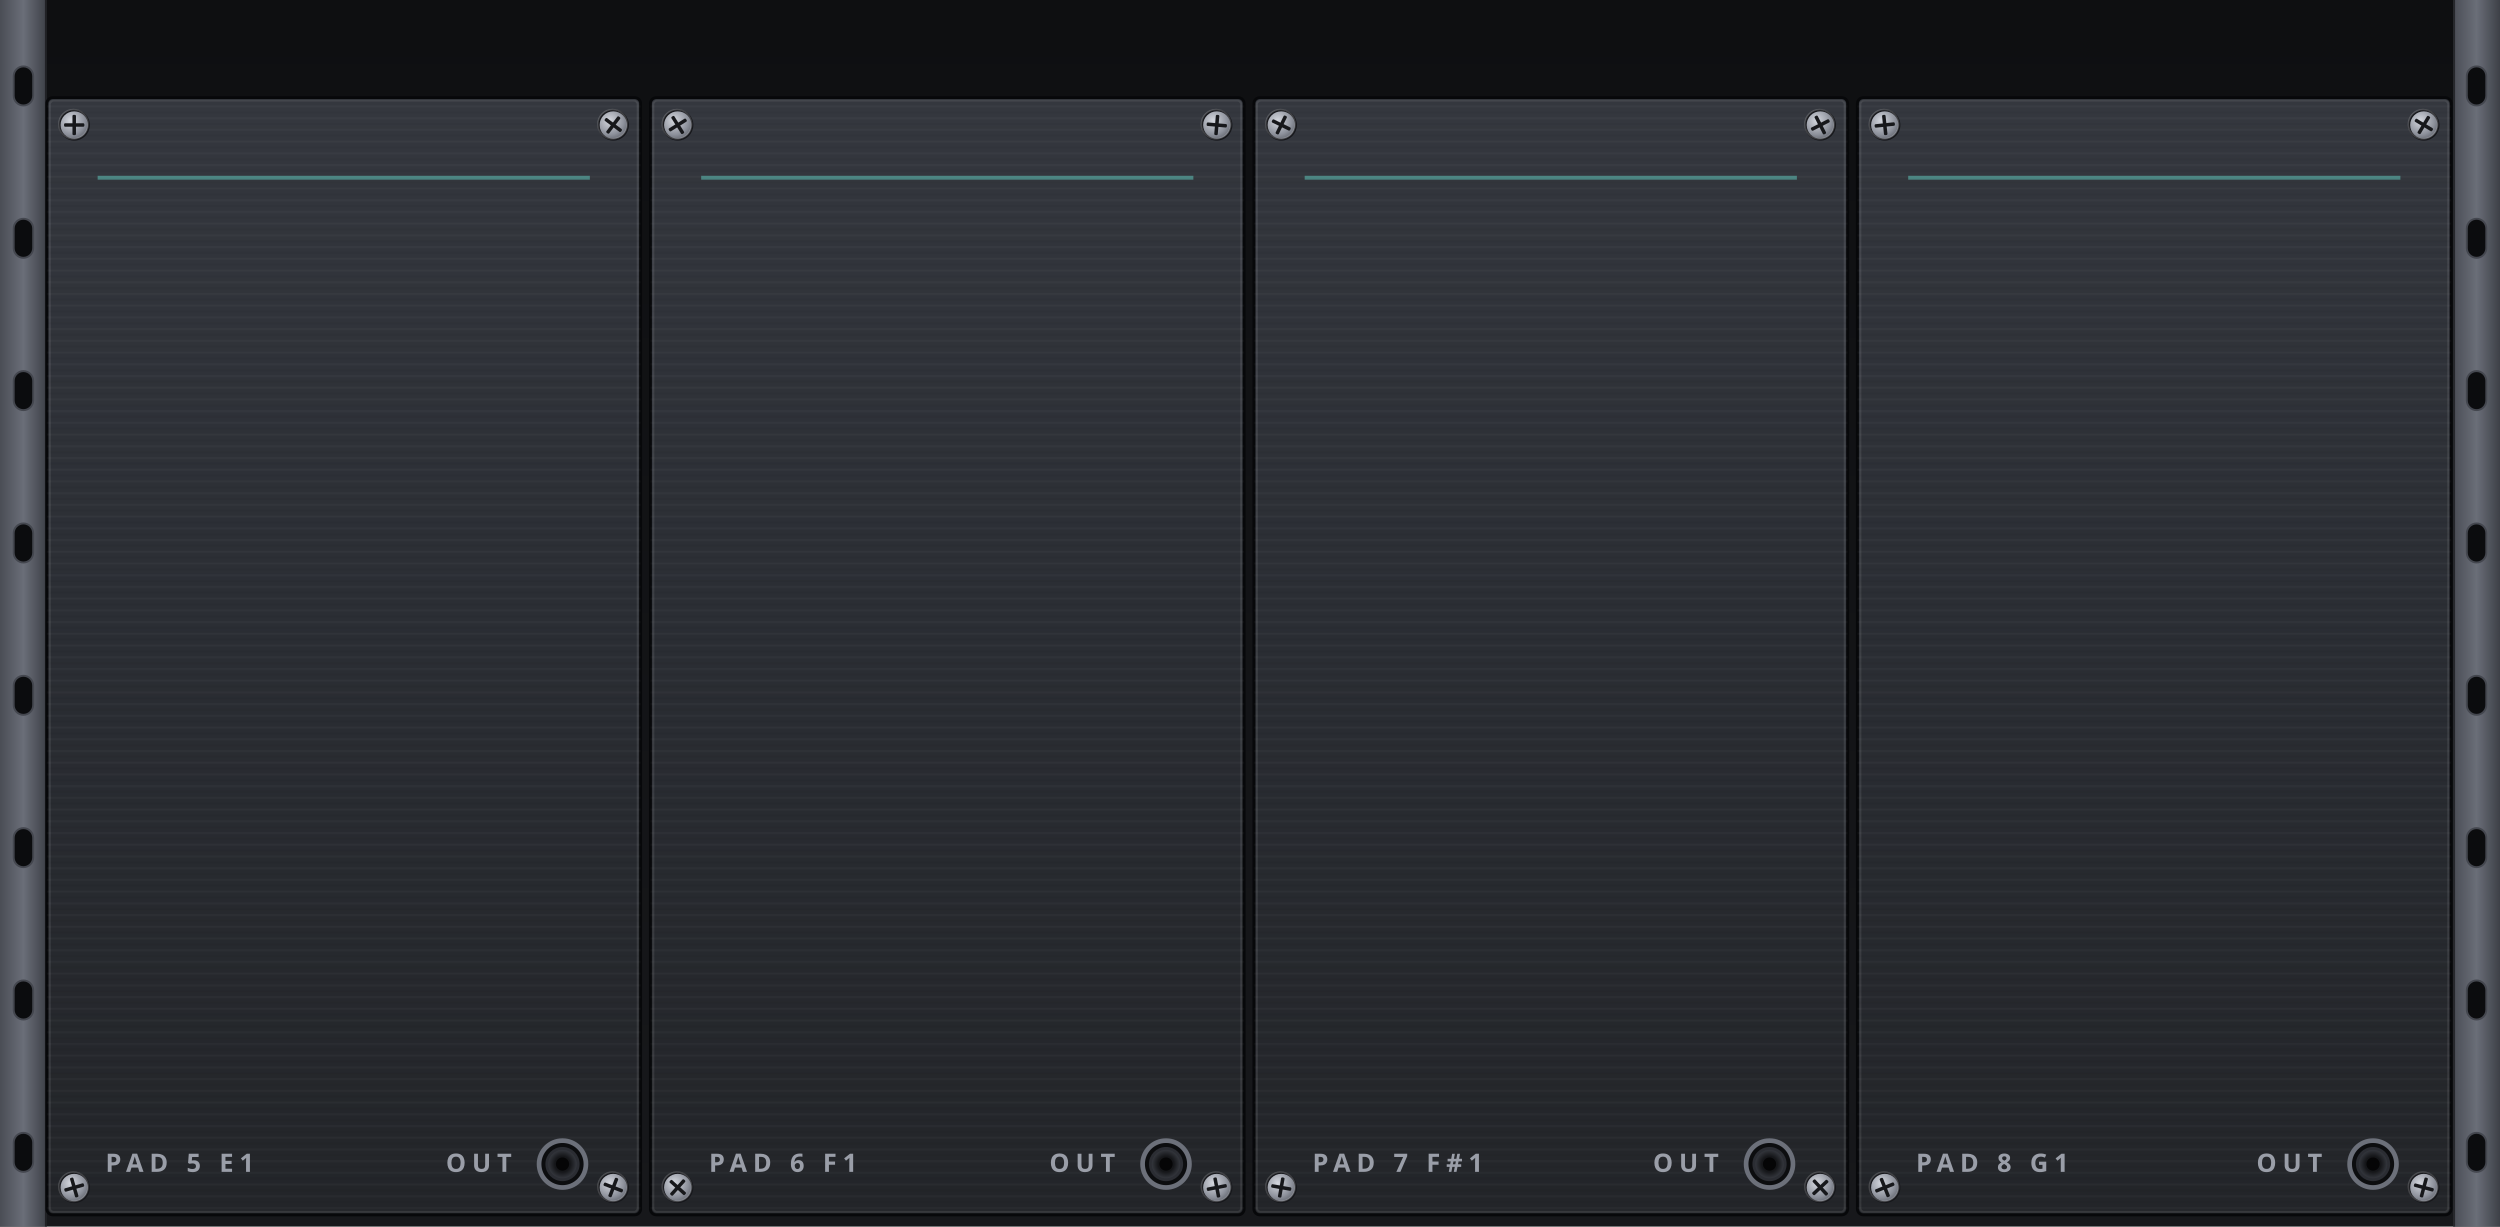
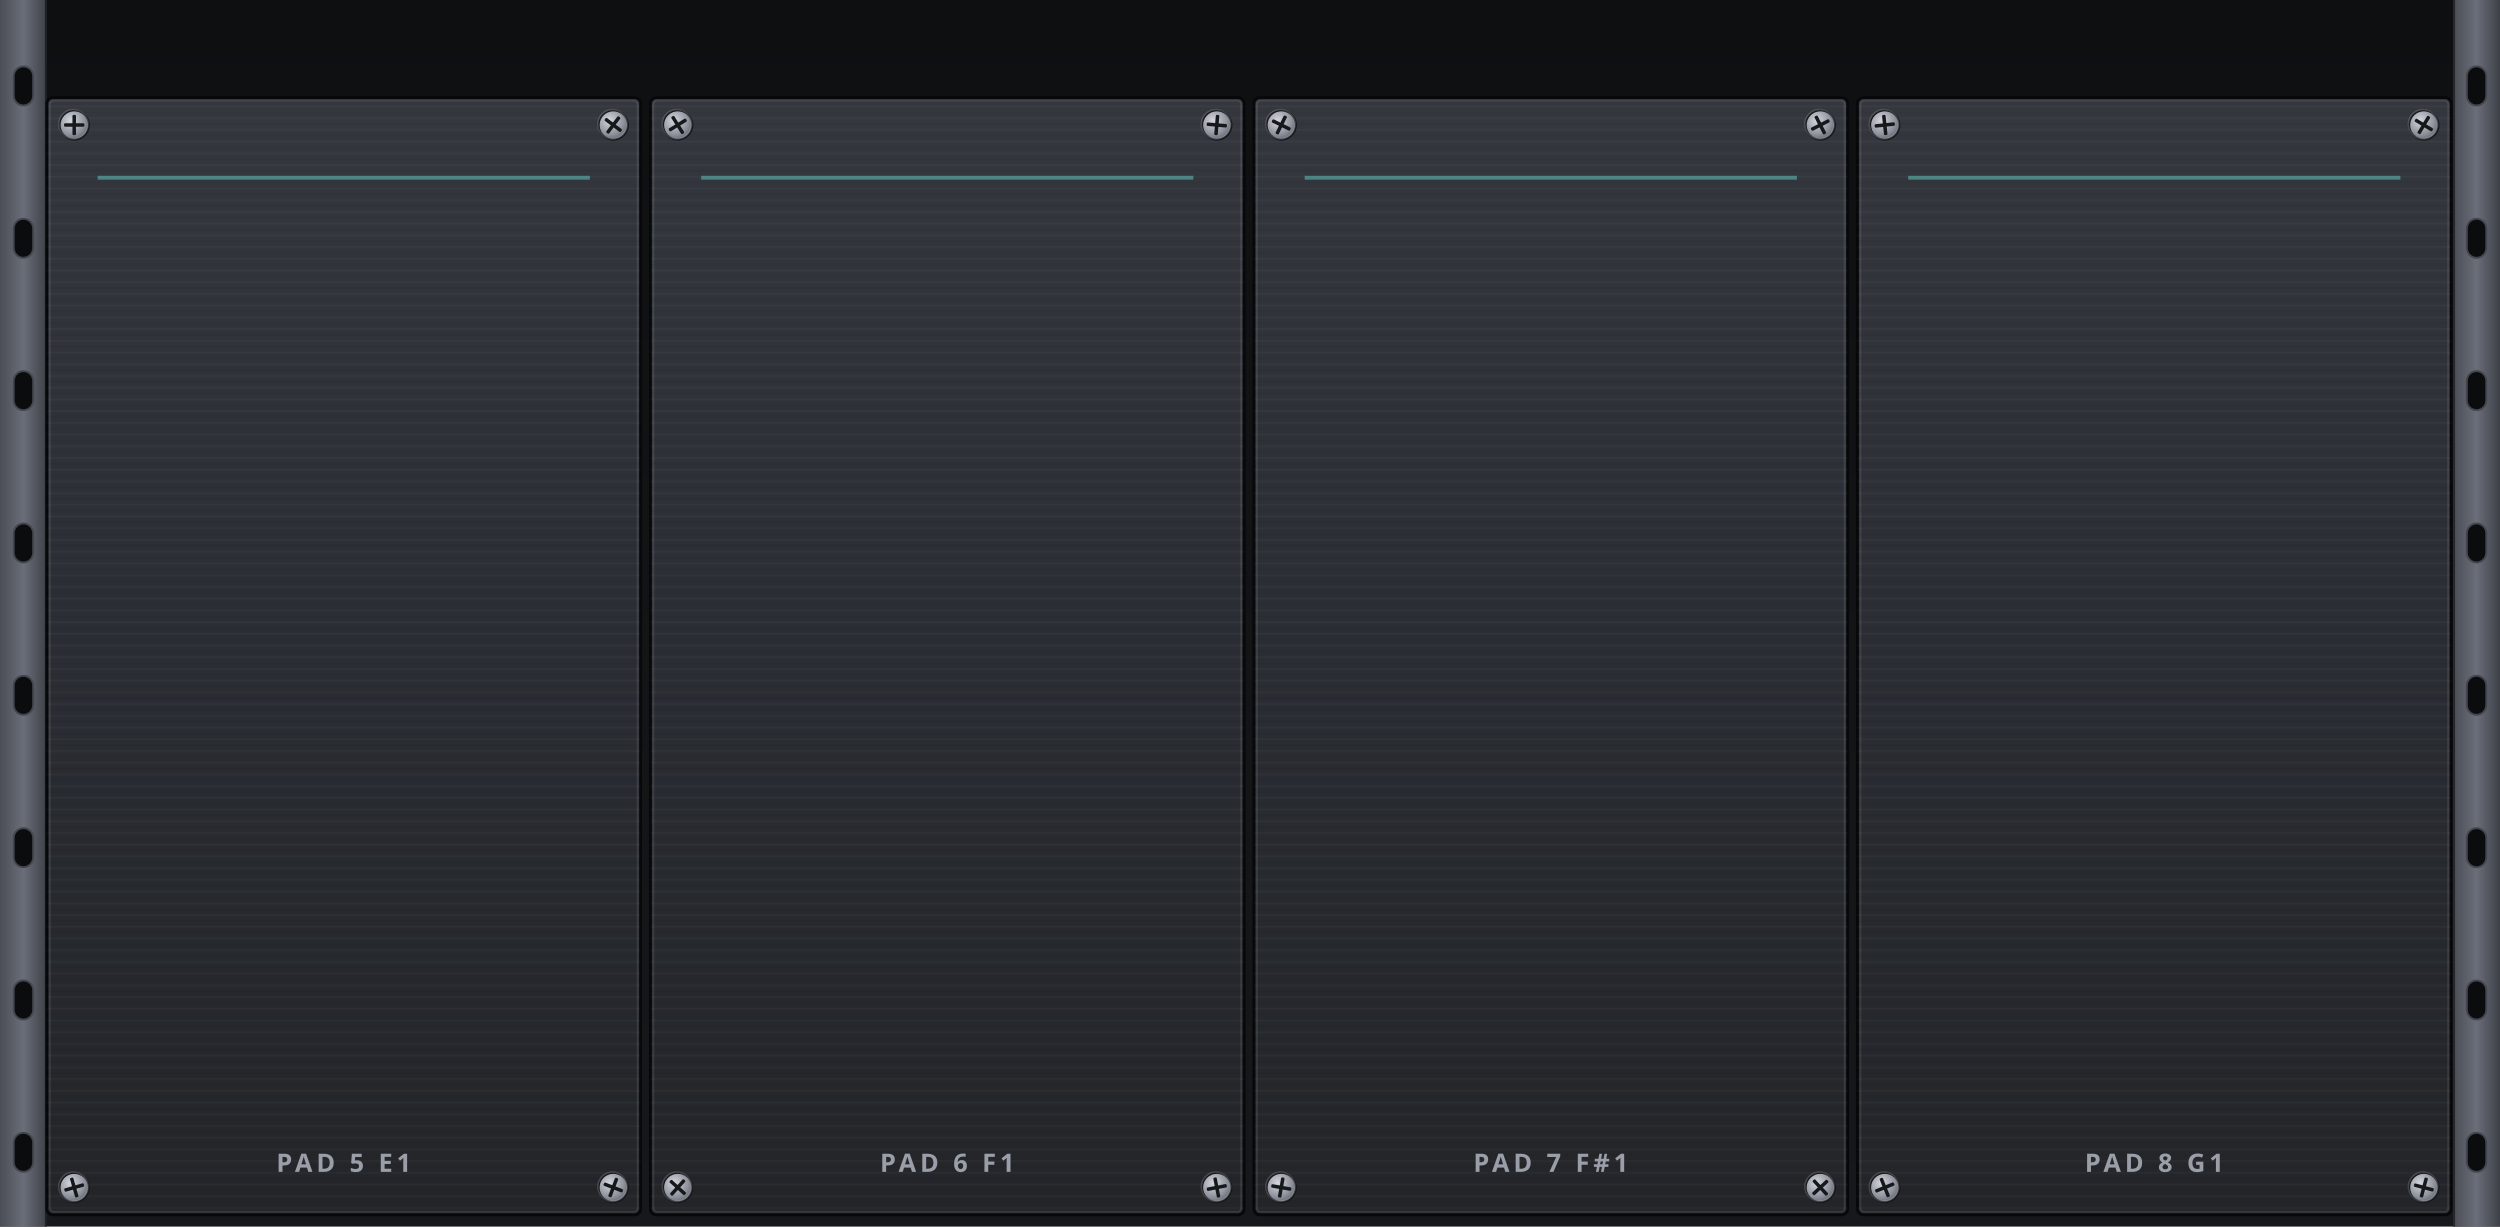
<svg xmlns="http://www.w3.org/2000/svg" viewBox="0 0 1280 628" width="1280" height="628">
  <defs>
    <linearGradient id="plate" x1="0" y1="0" x2="0" y2="1">
      <stop offset="0" stop-color="#34373e" />
      <stop offset="0.5" stop-color="#2a2d33" />
      <stop offset="1" stop-color="#232529" />
    </linearGradient>
    <linearGradient id="rail" x1="0" y1="0" x2="1" y2="0">
      <stop offset="0" stop-color="#4a4d55" />
      <stop offset="0.5" stop-color="#6a6e78" />
      <stop offset="1" stop-color="#3d4047" />
    </linearGradient>
    <radialGradient id="screw" cx="0.38" cy="0.35" r="0.8">
      <stop offset="0" stop-color="#d4d7de" />
      <stop offset="0.6" stop-color="#8d919b" />
      <stop offset="1" stop-color="#4f525a" />
    </radialGradient>
    <radialGradient id="hole" cx="0.5" cy="0.5" r="0.5">
      <stop offset="0.5" stop-color="#151619" />
      <stop offset="1" stop-color="#3a3d44" />
    </radialGradient>
    <pattern id="grain" width="6" height="6" patternUnits="userSpaceOnUse">
      <rect width="6" height="1" fill="#ffffff" fill-opacity="0.05" />
      <rect y="3" width="6" height="1" fill="#000000" fill-opacity="0.08" />
    </pattern>
    <linearGradient id="bgg" x1="0" y1="0" x2="0" y2="1">
      <stop offset="0" stop-color="#0e0f11" />
      <stop offset="1" stop-color="#17181b" />
    </linearGradient>
  </defs>
  <rect width="1280" height="628" fill="url(#bgg)" />
  <rect x="0" y="0" width="24" height="628" fill="url(#rail)" />
  <rect x="23" y="0" width="1" height="628" fill="#000" opacity="0.5" />
  <rect x="7" y="34" width="10" height="20" rx="5" fill="#0b0c0e" stroke="#44474f" stroke-width="1" />
  <rect x="7" y="112" width="10" height="20" rx="5" fill="#0b0c0e" stroke="#44474f" stroke-width="1" />
  <rect x="7" y="190" width="10" height="20" rx="5" fill="#0b0c0e" stroke="#44474f" stroke-width="1" />
  <rect x="7" y="268" width="10" height="20" rx="5" fill="#0b0c0e" stroke="#44474f" stroke-width="1" />
  <rect x="7" y="346" width="10" height="20" rx="5" fill="#0b0c0e" stroke="#44474f" stroke-width="1" />
  <rect x="7" y="424" width="10" height="20" rx="5" fill="#0b0c0e" stroke="#44474f" stroke-width="1" />
  <rect x="7" y="502" width="10" height="20" rx="5" fill="#0b0c0e" stroke="#44474f" stroke-width="1" />
  <rect x="7" y="580" width="10" height="20" rx="5" fill="#0b0c0e" stroke="#44474f" stroke-width="1" />
  <rect x="1256" y="0" width="24" height="628" fill="url(#rail)" />
  <rect x="1256" y="0" width="1" height="628" fill="#000" opacity="0.5" />
  <rect x="1263" y="34" width="10" height="20" rx="5" fill="#0b0c0e" stroke="#44474f" stroke-width="1" />
  <rect x="1263" y="112" width="10" height="20" rx="5" fill="#0b0c0e" stroke="#44474f" stroke-width="1" />
  <rect x="1263" y="190" width="10" height="20" rx="5" fill="#0b0c0e" stroke="#44474f" stroke-width="1" />
  <rect x="1263" y="268" width="10" height="20" rx="5" fill="#0b0c0e" stroke="#44474f" stroke-width="1" />
  <rect x="1263" y="346" width="10" height="20" rx="5" fill="#0b0c0e" stroke="#44474f" stroke-width="1" />
  <rect x="1263" y="424" width="10" height="20" rx="5" fill="#0b0c0e" stroke="#44474f" stroke-width="1" />
  <rect x="1263" y="502" width="10" height="20" rx="5" fill="#0b0c0e" stroke="#44474f" stroke-width="1" />
  <rect x="1263" y="580" width="10" height="20" rx="5" fill="#0b0c0e" stroke="#44474f" stroke-width="1" />
  <g>
    <rect x="24" y="50" width="304" height="572" rx="3" fill="url(#plate)" stroke="#07080a" stroke-width="1.5" />
    <rect x="25.5" y="51.5" width="301" height="569" rx="2" fill="none" stroke="#ffffff" stroke-opacity="0.09" stroke-width="1" />
    <rect x="24" y="50" width="304" height="572" rx="3" fill="url(#grain)" opacity="0.5" />
    <g transform="translate(38 64)">
      <circle r="7.5" fill="url(#screw)" stroke="#15161a" stroke-width="1" />
      <circle r="7.5" fill="none" stroke="#ffffff" stroke-opacity="0.18" stroke-width="0.8" transform="translate(-0.4 -0.4)" />
      <g transform="rotate(0)">
        <rect x="-5.2" y="-0.9" width="10.4" height="1.8" rx="0.6" fill="#17181b" />
        <rect x="-0.9" y="-5.2" width="1.8" height="10.4" rx="0.6" fill="#17181b" />
      </g>
    </g>
    <g transform="translate(314 64)">
      <circle r="7.5" fill="url(#screw)" stroke="#15161a" stroke-width="1" />
      <circle r="7.5" fill="none" stroke="#ffffff" stroke-opacity="0.18" stroke-width="0.8" transform="translate(-0.4 -0.4)" />
      <g transform="rotate(37)">
        <rect x="-5.2" y="-0.9" width="10.4" height="1.8" rx="0.6" fill="#17181b" />
        <rect x="-0.9" y="-5.2" width="1.8" height="10.4" rx="0.6" fill="#17181b" />
      </g>
    </g>
    <g transform="translate(38 608)">
      <circle r="7.5" fill="url(#screw)" stroke="#15161a" stroke-width="1" />
      <circle r="7.5" fill="none" stroke="#ffffff" stroke-opacity="0.18" stroke-width="0.8" transform="translate(-0.4 -0.4)" />
      <g transform="rotate(74)">
        <rect x="-5.2" y="-0.9" width="10.4" height="1.8" rx="0.6" fill="#17181b" />
        <rect x="-0.9" y="-5.2" width="1.8" height="10.4" rx="0.6" fill="#17181b" />
      </g>
    </g>
    <g transform="translate(314 608)">
      <circle r="7.5" fill="url(#screw)" stroke="#15161a" stroke-width="1" />
      <circle r="7.5" fill="none" stroke="#ffffff" stroke-opacity="0.18" stroke-width="0.8" transform="translate(-0.4 -0.4)" />
      <g transform="rotate(111)">
        <rect x="-5.2" y="-0.9" width="10.4" height="1.8" rx="0.6" fill="#17181b" />
        <rect x="-0.9" y="-5.2" width="1.8" height="10.4" rx="0.6" fill="#17181b" />
      </g>
    </g>
    <rect x="50" y="90" width="252" height="2" fill="#5ec2b7" fill-opacity="0.55" />
-     <text x="54" y="600" font-family="Titillium Web" font-weight="600" font-size="13" letter-spacing="3" fill="#9a9ea8">PAD 5  E1</text>
-     <text x="262" y="600" text-anchor="end" font-family="Titillium Web" font-weight="600" font-size="13" letter-spacing="3" fill="#9a9ea8">OUT</text>
-     <g transform="translate(288 596)">
-       <circle r="12" fill="#0c0d0f" stroke="#6c707a" stroke-width="2.4" />
-       <circle r="8" fill="url(#hole)" stroke="#2b2d33" stroke-width="1.5" />
-       <circle r="3.4" fill="#050506" />
-     </g>
+     <text x="176" y="600" text-anchor="middle" font-family="Titillium Web" font-weight="600" font-size="13" letter-spacing="2" fill="#9a9ea8">PAD 5  E1</text>
  </g>
  <g>
    <rect x="333" y="50" width="304" height="572" rx="3" fill="url(#plate)" stroke="#07080a" stroke-width="1.5" />
    <rect x="334.5" y="51.5" width="301" height="569" rx="2" fill="none" stroke="#ffffff" stroke-opacity="0.09" stroke-width="1" />
    <rect x="333" y="50" width="304" height="572" rx="3" fill="url(#grain)" opacity="0.5" />
    <g transform="translate(347 64)">
      <circle r="7.5" fill="url(#screw)" stroke="#15161a" stroke-width="1" />
      <circle r="7.5" fill="none" stroke="#ffffff" stroke-opacity="0.18" stroke-width="0.8" transform="translate(-0.4 -0.4)" />
      <g transform="rotate(148)">
        <rect x="-5.2" y="-0.9" width="10.4" height="1.8" rx="0.6" fill="#17181b" />
        <rect x="-0.9" y="-5.2" width="1.8" height="10.4" rx="0.6" fill="#17181b" />
      </g>
    </g>
    <g transform="translate(623 64)">
      <circle r="7.5" fill="url(#screw)" stroke="#15161a" stroke-width="1" />
      <circle r="7.5" fill="none" stroke="#ffffff" stroke-opacity="0.18" stroke-width="0.8" transform="translate(-0.4 -0.4)" />
      <g transform="rotate(5)">
        <rect x="-5.2" y="-0.9" width="10.4" height="1.8" rx="0.6" fill="#17181b" />
        <rect x="-0.9" y="-5.2" width="1.8" height="10.4" rx="0.6" fill="#17181b" />
      </g>
    </g>
    <g transform="translate(347 608)">
      <circle r="7.5" fill="url(#screw)" stroke="#15161a" stroke-width="1" />
      <circle r="7.5" fill="none" stroke="#ffffff" stroke-opacity="0.18" stroke-width="0.8" transform="translate(-0.4 -0.4)" />
      <g transform="rotate(42)">
        <rect x="-5.2" y="-0.9" width="10.4" height="1.8" rx="0.6" fill="#17181b" />
        <rect x="-0.9" y="-5.2" width="1.8" height="10.4" rx="0.6" fill="#17181b" />
      </g>
    </g>
    <g transform="translate(623 608)">
      <circle r="7.5" fill="url(#screw)" stroke="#15161a" stroke-width="1" />
      <circle r="7.5" fill="none" stroke="#ffffff" stroke-opacity="0.18" stroke-width="0.8" transform="translate(-0.4 -0.4)" />
      <g transform="rotate(79)">
        <rect x="-5.2" y="-0.9" width="10.4" height="1.8" rx="0.6" fill="#17181b" />
        <rect x="-0.9" y="-5.2" width="1.8" height="10.4" rx="0.6" fill="#17181b" />
      </g>
    </g>
    <rect x="359" y="90" width="252" height="2" fill="#5ec2b7" fill-opacity="0.55" />
-     <text x="363" y="600" font-family="Titillium Web" font-weight="600" font-size="13" letter-spacing="3" fill="#9a9ea8">PAD 6  F1</text>
-     <text x="571" y="600" text-anchor="end" font-family="Titillium Web" font-weight="600" font-size="13" letter-spacing="3" fill="#9a9ea8">OUT</text>
-     <g transform="translate(597 596)">
-       <circle r="12" fill="#0c0d0f" stroke="#6c707a" stroke-width="2.4" />
-       <circle r="8" fill="url(#hole)" stroke="#2b2d33" stroke-width="1.5" />
-       <circle r="3.4" fill="#050506" />
-     </g>
+     <text x="485" y="600" text-anchor="middle" font-family="Titillium Web" font-weight="600" font-size="13" letter-spacing="2" fill="#9a9ea8">PAD 6  F1</text>
  </g>
  <g>
    <rect x="642" y="50" width="304" height="572" rx="3" fill="url(#plate)" stroke="#07080a" stroke-width="1.5" />
    <rect x="643.5" y="51.5" width="301" height="569" rx="2" fill="none" stroke="#ffffff" stroke-opacity="0.09" stroke-width="1" />
    <rect x="642" y="50" width="304" height="572" rx="3" fill="url(#grain)" opacity="0.5" />
    <g transform="translate(656 64)">
      <circle r="7.5" fill="url(#screw)" stroke="#15161a" stroke-width="1" />
      <circle r="7.5" fill="none" stroke="#ffffff" stroke-opacity="0.18" stroke-width="0.8" transform="translate(-0.4 -0.4)" />
      <g transform="rotate(116)">
        <rect x="-5.2" y="-0.9" width="10.4" height="1.8" rx="0.6" fill="#17181b" />
        <rect x="-0.9" y="-5.2" width="1.8" height="10.4" rx="0.6" fill="#17181b" />
      </g>
    </g>
    <g transform="translate(932 64)">
      <circle r="7.5" fill="url(#screw)" stroke="#15161a" stroke-width="1" />
      <circle r="7.5" fill="none" stroke="#ffffff" stroke-opacity="0.18" stroke-width="0.8" transform="translate(-0.4 -0.4)" />
      <g transform="rotate(153)">
        <rect x="-5.2" y="-0.9" width="10.4" height="1.8" rx="0.6" fill="#17181b" />
        <rect x="-0.9" y="-5.2" width="1.8" height="10.4" rx="0.6" fill="#17181b" />
      </g>
    </g>
    <g transform="translate(656 608)">
      <circle r="7.5" fill="url(#screw)" stroke="#15161a" stroke-width="1" />
      <circle r="7.5" fill="none" stroke="#ffffff" stroke-opacity="0.18" stroke-width="0.8" transform="translate(-0.4 -0.4)" />
      <g transform="rotate(10)">
        <rect x="-5.2" y="-0.9" width="10.4" height="1.8" rx="0.6" fill="#17181b" />
        <rect x="-0.9" y="-5.2" width="1.8" height="10.4" rx="0.6" fill="#17181b" />
      </g>
    </g>
    <g transform="translate(932 608)">
      <circle r="7.5" fill="url(#screw)" stroke="#15161a" stroke-width="1" />
      <circle r="7.5" fill="none" stroke="#ffffff" stroke-opacity="0.18" stroke-width="0.8" transform="translate(-0.4 -0.4)" />
      <g transform="rotate(47)">
        <rect x="-5.2" y="-0.9" width="10.4" height="1.8" rx="0.6" fill="#17181b" />
        <rect x="-0.9" y="-5.2" width="1.8" height="10.4" rx="0.6" fill="#17181b" />
      </g>
    </g>
    <rect x="668" y="90" width="252" height="2" fill="#5ec2b7" fill-opacity="0.55" />
-     <text x="672" y="600" font-family="Titillium Web" font-weight="600" font-size="13" letter-spacing="3" fill="#9a9ea8">PAD 7  F#1</text>
-     <text x="880" y="600" text-anchor="end" font-family="Titillium Web" font-weight="600" font-size="13" letter-spacing="3" fill="#9a9ea8">OUT</text>
-     <g transform="translate(906 596)">
-       <circle r="12" fill="#0c0d0f" stroke="#6c707a" stroke-width="2.4" />
-       <circle r="8" fill="url(#hole)" stroke="#2b2d33" stroke-width="1.5" />
-       <circle r="3.4" fill="#050506" />
-     </g>
+     <text x="794" y="600" text-anchor="middle" font-family="Titillium Web" font-weight="600" font-size="13" letter-spacing="2" fill="#9a9ea8">PAD 7  F#1</text>
  </g>
  <g>
    <rect x="951" y="50" width="304" height="572" rx="3" fill="url(#plate)" stroke="#07080a" stroke-width="1.5" />
    <rect x="952.5" y="51.5" width="301" height="569" rx="2" fill="none" stroke="#ffffff" stroke-opacity="0.09" stroke-width="1" />
    <rect x="951" y="50" width="304" height="572" rx="3" fill="url(#grain)" opacity="0.5" />
    <g transform="translate(965 64)">
      <circle r="7.5" fill="url(#screw)" stroke="#15161a" stroke-width="1" />
      <circle r="7.5" fill="none" stroke="#ffffff" stroke-opacity="0.18" stroke-width="0.8" transform="translate(-0.4 -0.4)" />
      <g transform="rotate(84)">
        <rect x="-5.2" y="-0.9" width="10.4" height="1.8" rx="0.6" fill="#17181b" />
        <rect x="-0.9" y="-5.2" width="1.8" height="10.4" rx="0.6" fill="#17181b" />
      </g>
    </g>
    <g transform="translate(1241 64)">
      <circle r="7.5" fill="url(#screw)" stroke="#15161a" stroke-width="1" />
      <circle r="7.5" fill="none" stroke="#ffffff" stroke-opacity="0.18" stroke-width="0.8" transform="translate(-0.4 -0.4)" />
      <g transform="rotate(121)">
        <rect x="-5.2" y="-0.9" width="10.4" height="1.8" rx="0.6" fill="#17181b" />
        <rect x="-0.9" y="-5.2" width="1.8" height="10.4" rx="0.6" fill="#17181b" />
      </g>
    </g>
    <g transform="translate(965 608)">
      <circle r="7.5" fill="url(#screw)" stroke="#15161a" stroke-width="1" />
      <circle r="7.5" fill="none" stroke="#ffffff" stroke-opacity="0.18" stroke-width="0.8" transform="translate(-0.4 -0.4)" />
      <g transform="rotate(158)">
        <rect x="-5.2" y="-0.9" width="10.4" height="1.8" rx="0.6" fill="#17181b" />
        <rect x="-0.9" y="-5.2" width="1.8" height="10.4" rx="0.6" fill="#17181b" />
      </g>
    </g>
    <g transform="translate(1241 608)">
      <circle r="7.5" fill="url(#screw)" stroke="#15161a" stroke-width="1" />
      <circle r="7.5" fill="none" stroke="#ffffff" stroke-opacity="0.18" stroke-width="0.8" transform="translate(-0.4 -0.4)" />
      <g transform="rotate(15)">
        <rect x="-5.2" y="-0.9" width="10.4" height="1.8" rx="0.6" fill="#17181b" />
        <rect x="-0.9" y="-5.2" width="1.8" height="10.4" rx="0.6" fill="#17181b" />
      </g>
    </g>
    <rect x="977" y="90" width="252" height="2" fill="#5ec2b7" fill-opacity="0.55" />
-     <text x="981" y="600" font-family="Titillium Web" font-weight="600" font-size="13" letter-spacing="3" fill="#9a9ea8">PAD 8  G1</text>
-     <text x="1189" y="600" text-anchor="end" font-family="Titillium Web" font-weight="600" font-size="13" letter-spacing="3" fill="#9a9ea8">OUT</text>
-     <g transform="translate(1215 596)">
-       <circle r="12" fill="#0c0d0f" stroke="#6c707a" stroke-width="2.4" />
-       <circle r="8" fill="url(#hole)" stroke="#2b2d33" stroke-width="1.5" />
-       <circle r="3.4" fill="#050506" />
-     </g>
+     <text x="1103" y="600" text-anchor="middle" font-family="Titillium Web" font-weight="600" font-size="13" letter-spacing="2" fill="#9a9ea8">PAD 8  G1</text>
  </g>
</svg>
